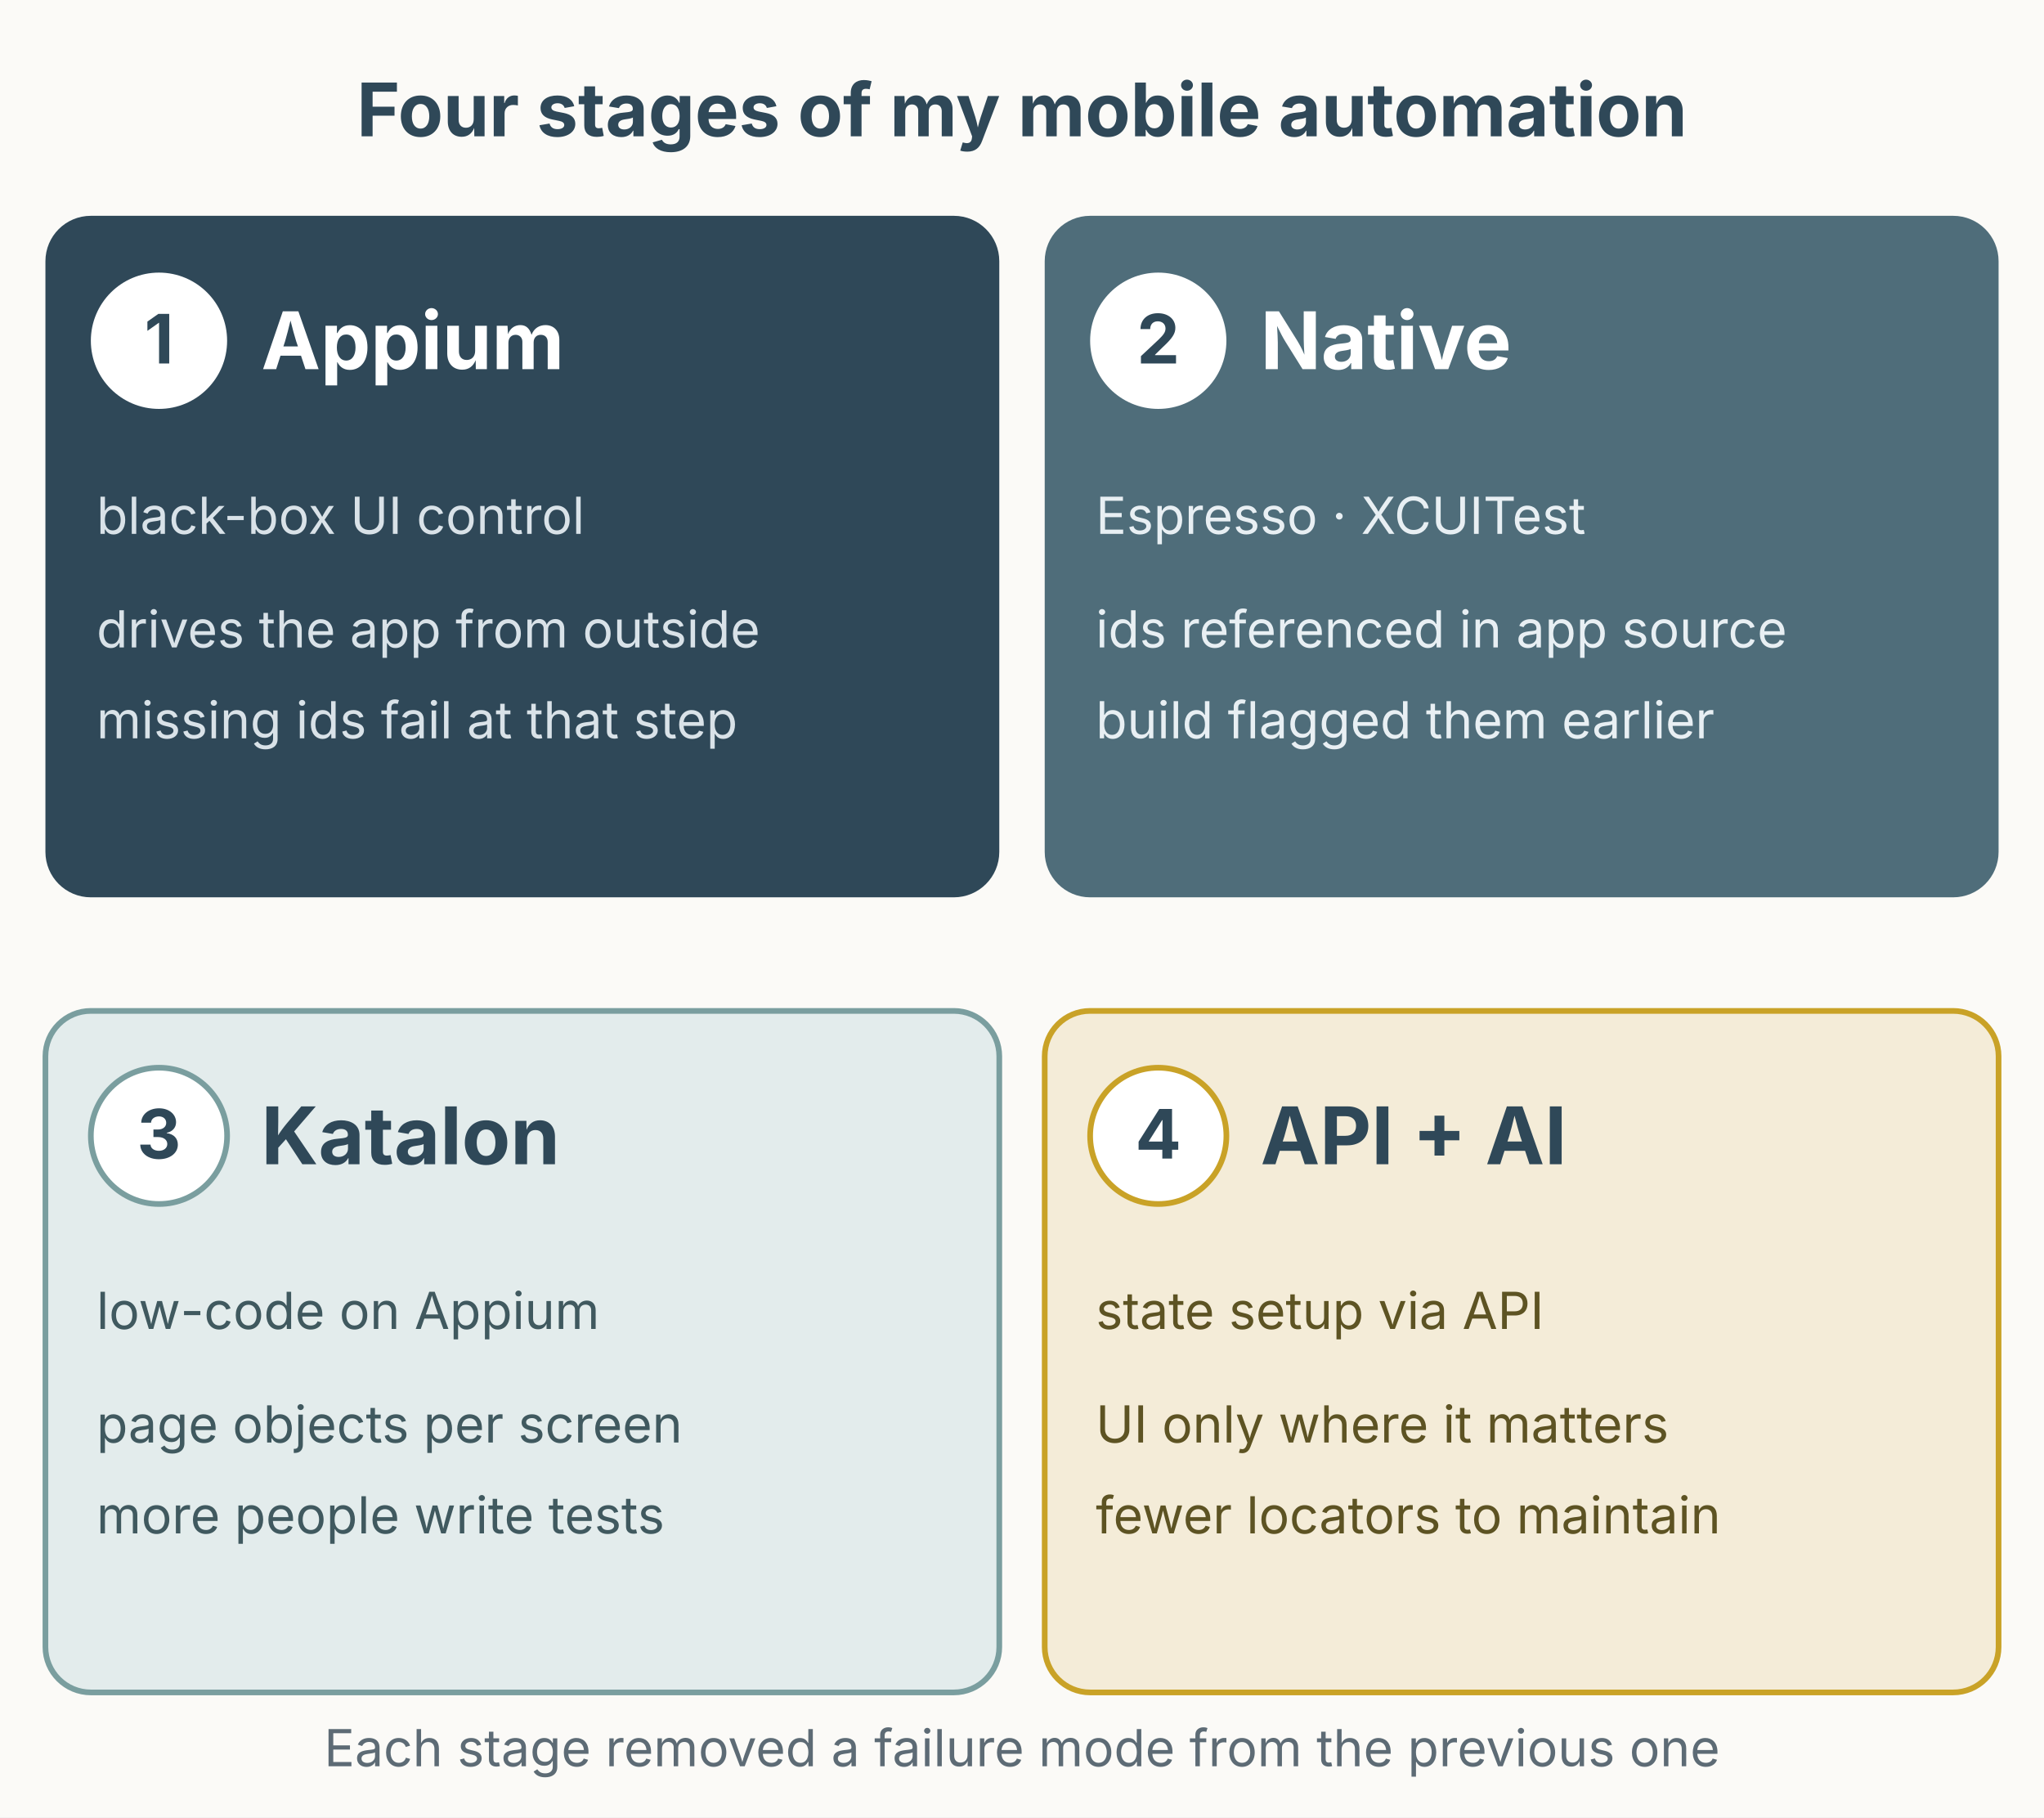
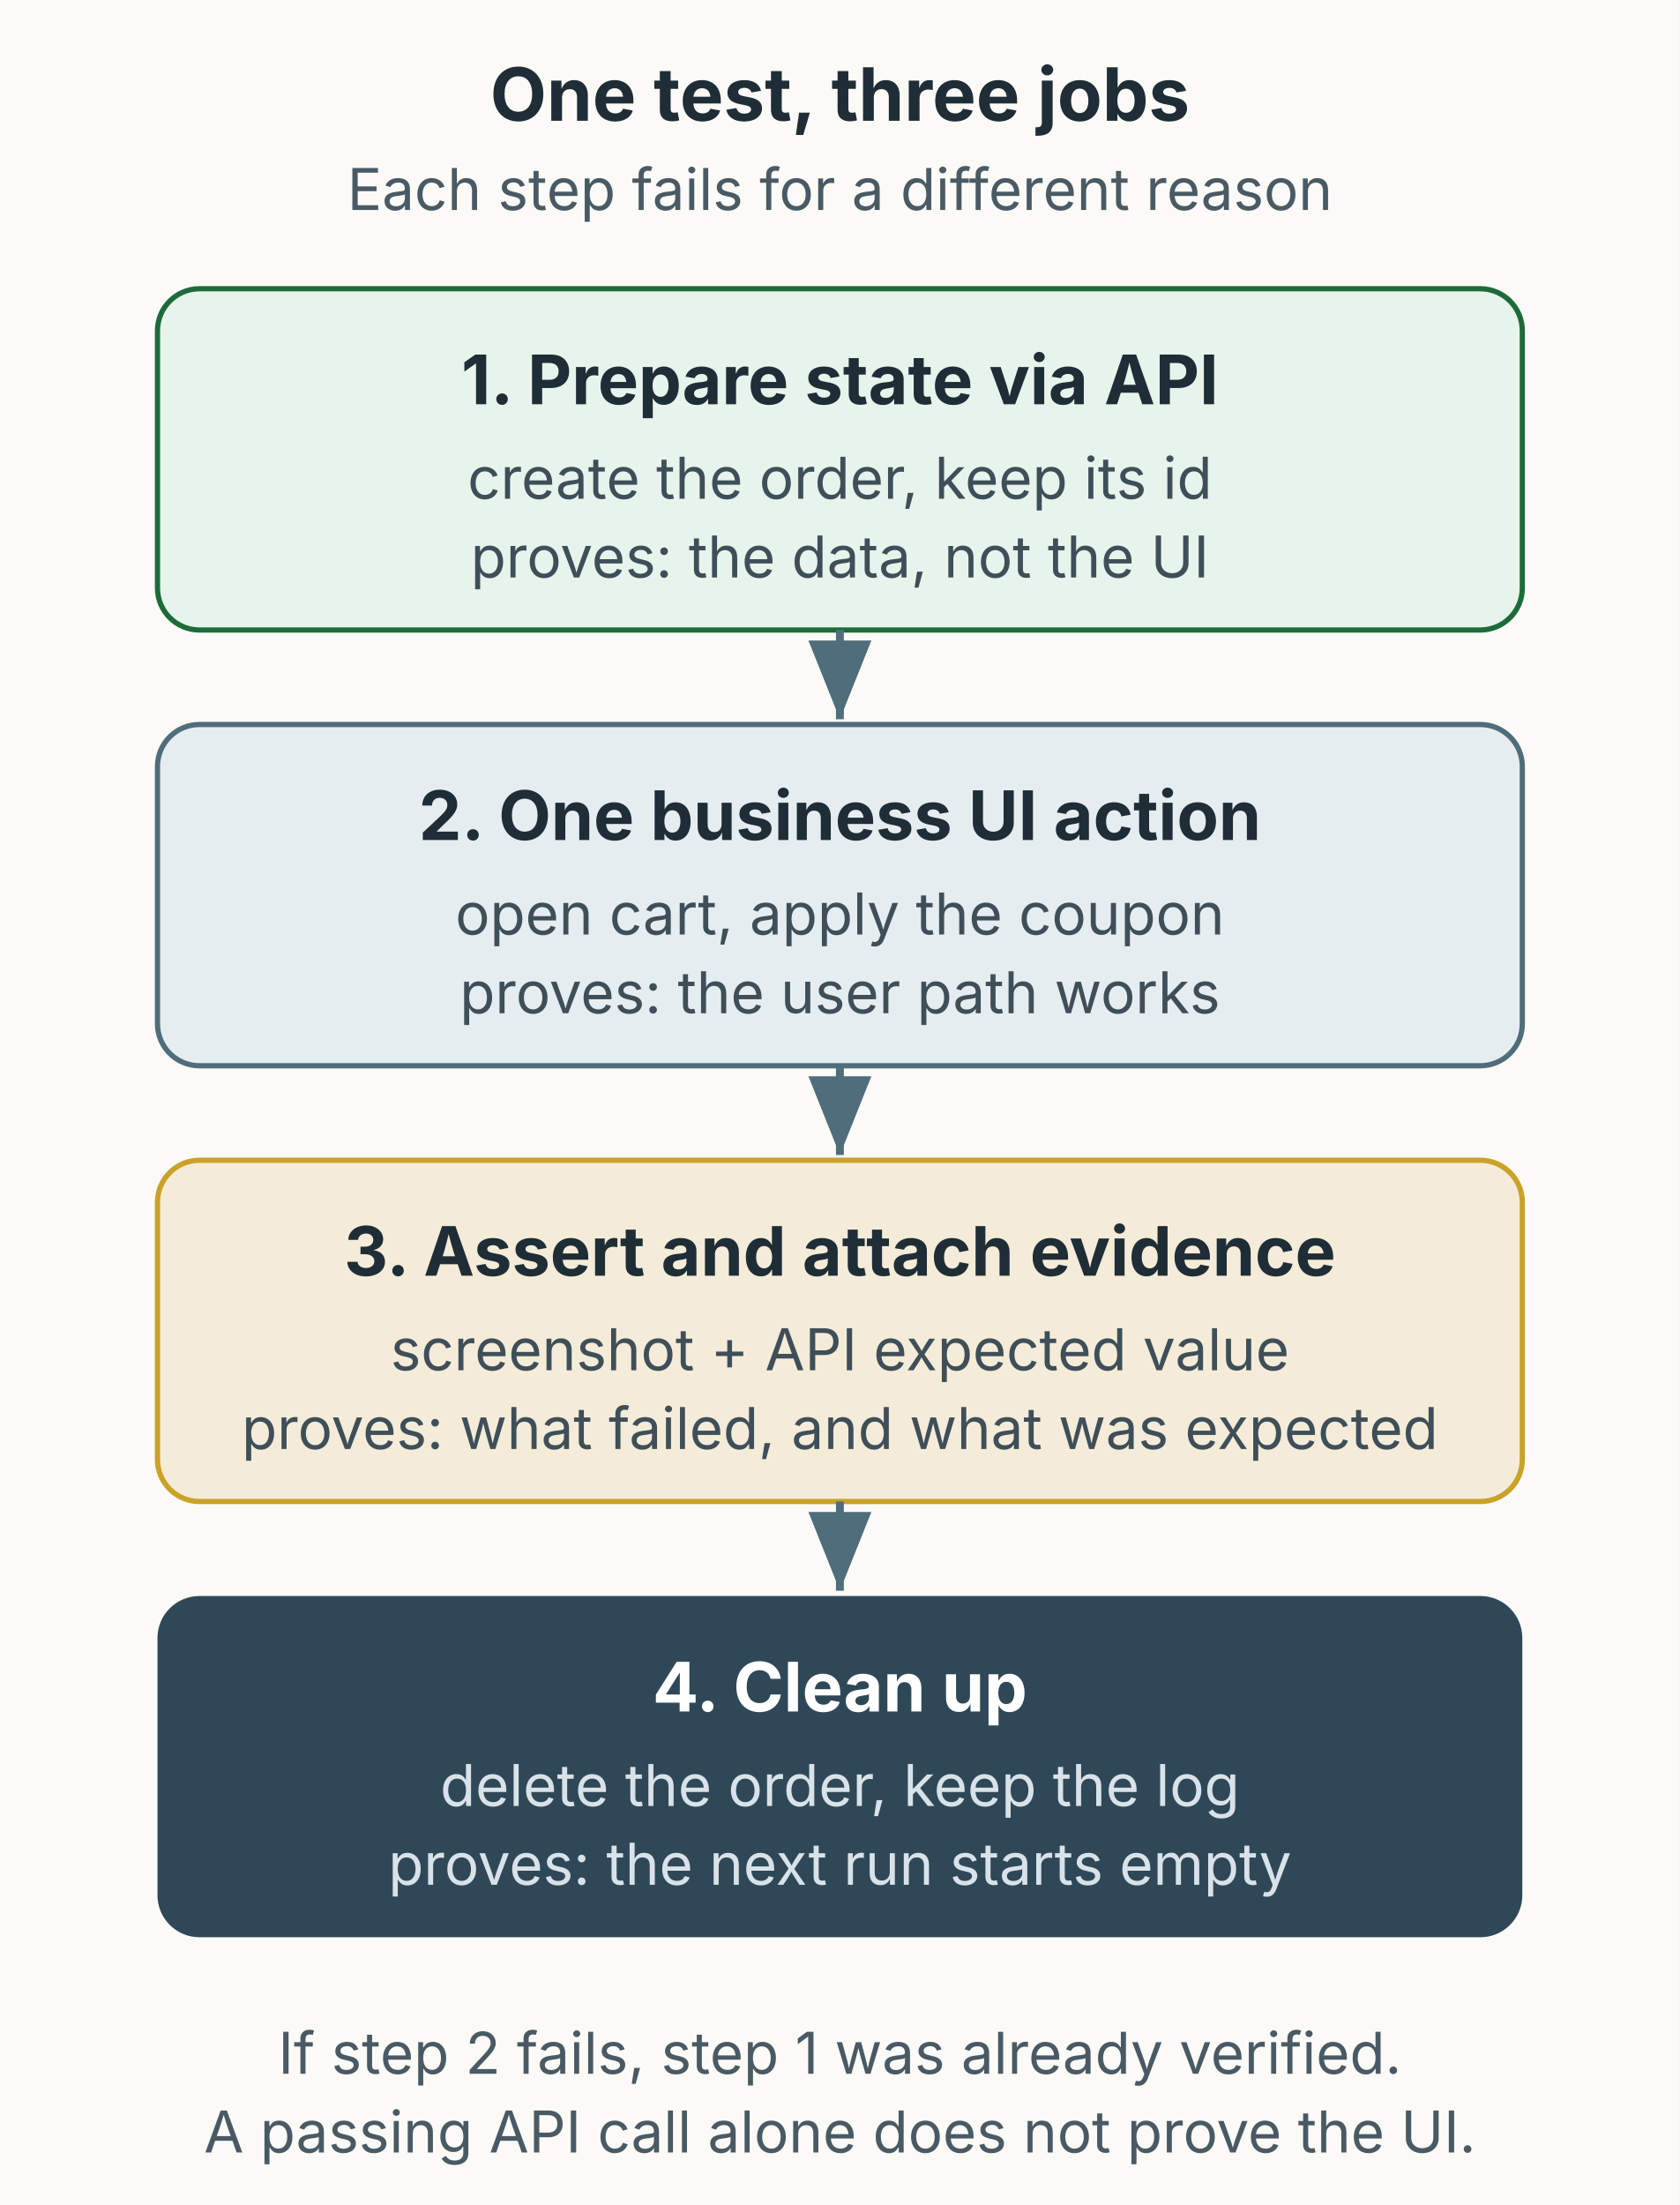
- <svg xmlns="http://www.w3.org/2000/svg" width="720" height="640" viewBox="0 0 720 640" role="img" aria-labelledby="title desc">
-   <rect width="720" height="640" fill="#fbfaf7" />
+ <svg xmlns="http://www.w3.org/2000/svg" width="640" height="840" viewBox="0 0 640 840" role="img" aria-labelledby="title desc">
+   <rect width="640" height="840" fill="#fbfaf7" />
+   <defs>
+     <marker id="arrow" markerWidth="12" markerHeight="12" refX="10" refY="4" orient="auto">
+       <path d="M0,0 L10,4 L0,8 z" fill="#4f6d7a" />
+     </marker>
+   </defs>
  <g font-family="system-ui, -apple-system, sans-serif">
-     <text x="360" y="48" text-anchor="middle" font-size="26" font-weight="700" fill="#2f4858">Four stages of my mobile automation</text>
-     <rect x="16" y="76" width="336" height="240" rx="16" fill="#2f4858" />
-     <circle cx="56" cy="120" r="24" fill="#ffffff" />
-     <text x="56" y="128" text-anchor="middle" font-size="24" font-weight="700" fill="#2f4858">1</text>
-     <text x="92" y="130" font-size="28" font-weight="700" fill="#ffffff">Appium</text>
-     <text x="34" y="188" font-size="18" fill="#d9e2e8">black-box UI control</text>
-     <text x="34" y="228" font-size="18" fill="#d9e2e8">drives the app from outside</text>
-     <text x="34" y="260" font-size="18" fill="#d9e2e8">missing ids fail at that step</text>
-     <rect x="368" y="76" width="336" height="240" rx="16" fill="#4f6d7a" />
-     <circle cx="408" cy="120" r="24" fill="#ffffff" />
-     <text x="408" y="128" text-anchor="middle" font-size="24" font-weight="700" fill="#2f4858">2</text>
-     <text x="444" y="130" font-size="28" font-weight="700" fill="#ffffff">Native</text>
-     <text x="386" y="188" font-size="18" fill="#e8eff3">Espresso · XCUITest</text>
-     <text x="386" y="228" font-size="18" fill="#e8eff3">ids referenced in app source</text>
-     <text x="386" y="260" font-size="18" fill="#e8eff3">build flagged them earlier</text>
-     <rect x="16" y="356" width="336" height="240" rx="16" fill="#e3ecec" stroke="#7a9e9f" stroke-width="2" />
-     <circle cx="56" cy="400" r="24" fill="#ffffff" stroke="#7a9e9f" stroke-width="2" />
-     <text x="56" y="408" text-anchor="middle" font-size="24" font-weight="700" fill="#2f4858">3</text>
-     <text x="92" y="410" font-size="28" font-weight="700" fill="#2f4858">Katalon</text>
-     <text x="34" y="468" font-size="18" fill="#40595f">low-code on Appium</text>
-     <text x="34" y="508" font-size="18" fill="#40595f">page objects per screen</text>
-     <text x="34" y="540" font-size="18" fill="#40595f">more people write tests</text>
-     <rect x="368" y="356" width="336" height="240" rx="16" fill="#f4ecd8" stroke="#c9a227" stroke-width="2" />
-     <circle cx="408" cy="400" r="24" fill="#ffffff" stroke="#c9a227" stroke-width="2" />
-     <text x="408" y="408" text-anchor="middle" font-size="24" font-weight="700" fill="#2f4858">4</text>
-     <text x="444" y="410" font-size="28" font-weight="700" fill="#2f4858">API + AI</text>
-     <text x="386" y="468" font-size="18" fill="#5d5323">state setup via API</text>
-     <text x="386" y="508" font-size="18" fill="#5d5323">UI only where it matters</text>
-     <text x="386" y="540" font-size="18" fill="#5d5323">fewer locators to maintain</text>
-     <text x="360" y="622" text-anchor="middle" font-size="18" fill="#5d6b75">Each stage removed a failure mode from the previous one</text>
+     <text x="320" y="46" text-anchor="middle" font-size="28" font-weight="700" fill="#1f2d36">One test, three jobs</text>
+     <text x="320" y="80" text-anchor="middle" font-size="22" fill="#4a5a64">Each step fails for a different reason</text>
+     <rect x="60" y="110" width="520" height="130" rx="16" fill="#e7f4ec" stroke="#1e6b3a" stroke-width="2" />
+     <text x="320" y="154" text-anchor="middle" font-size="26" font-weight="700" fill="#1f2d36">1. Prepare state via API</text>
+     <text x="320" y="190" text-anchor="middle" font-size="22" fill="#3f4f59">create the order, keep its id</text>
+     <text x="320" y="220" text-anchor="middle" font-size="22" fill="#3f4f59">proves: the data, not the UI</text>
+     <line x1="320" y1="240" x2="320" y2="274" stroke="#4f6d7a" stroke-width="3" marker-end="url(#arrow)" />
+     <rect x="60" y="276" width="520" height="130" rx="16" fill="#e6edf1" stroke="#4f6d7a" stroke-width="2" />
+     <text x="320" y="320" text-anchor="middle" font-size="26" font-weight="700" fill="#1f2d36">2. One business UI action</text>
+     <text x="320" y="356" text-anchor="middle" font-size="22" fill="#3f4f59">open cart, apply the coupon</text>
+     <text x="320" y="386" text-anchor="middle" font-size="22" fill="#3f4f59">proves: the user path works</text>
+     <line x1="320" y1="406" x2="320" y2="440" stroke="#4f6d7a" stroke-width="3" marker-end="url(#arrow)" />
+     <rect x="60" y="442" width="520" height="130" rx="16" fill="#f4ecd8" stroke="#c9a227" stroke-width="2" />
+     <text x="320" y="486" text-anchor="middle" font-size="26" font-weight="700" fill="#1f2d36">3. Assert and attach evidence</text>
+     <text x="320" y="522" text-anchor="middle" font-size="22" fill="#3f4f59">screenshot + API expected value</text>
+     <text x="320" y="552" text-anchor="middle" font-size="22" fill="#3f4f59">proves: what failed, and what was expected</text>
+     <line x1="320" y1="572" x2="320" y2="606" stroke="#4f6d7a" stroke-width="3" marker-end="url(#arrow)" />
+     <rect x="60" y="608" width="520" height="130" rx="16" fill="#2f4858" />
+     <text x="320" y="652" text-anchor="middle" font-size="26" font-weight="700" fill="#ffffff">4. Clean up</text>
+     <text x="320" y="688" text-anchor="middle" font-size="22" fill="#d9e2e8">delete the order, keep the log</text>
+     <text x="320" y="718" text-anchor="middle" font-size="22" fill="#d9e2e8">proves: the next run starts empty</text>
+     <text x="320" y="790" text-anchor="middle" font-size="22" fill="#4a5a64">If step 2 fails, step 1 was already verified.</text>
+     <text x="320" y="820" text-anchor="middle" font-size="22" fill="#4a5a64">A passing API call alone does not prove the UI.</text>
  </g>
</svg>
